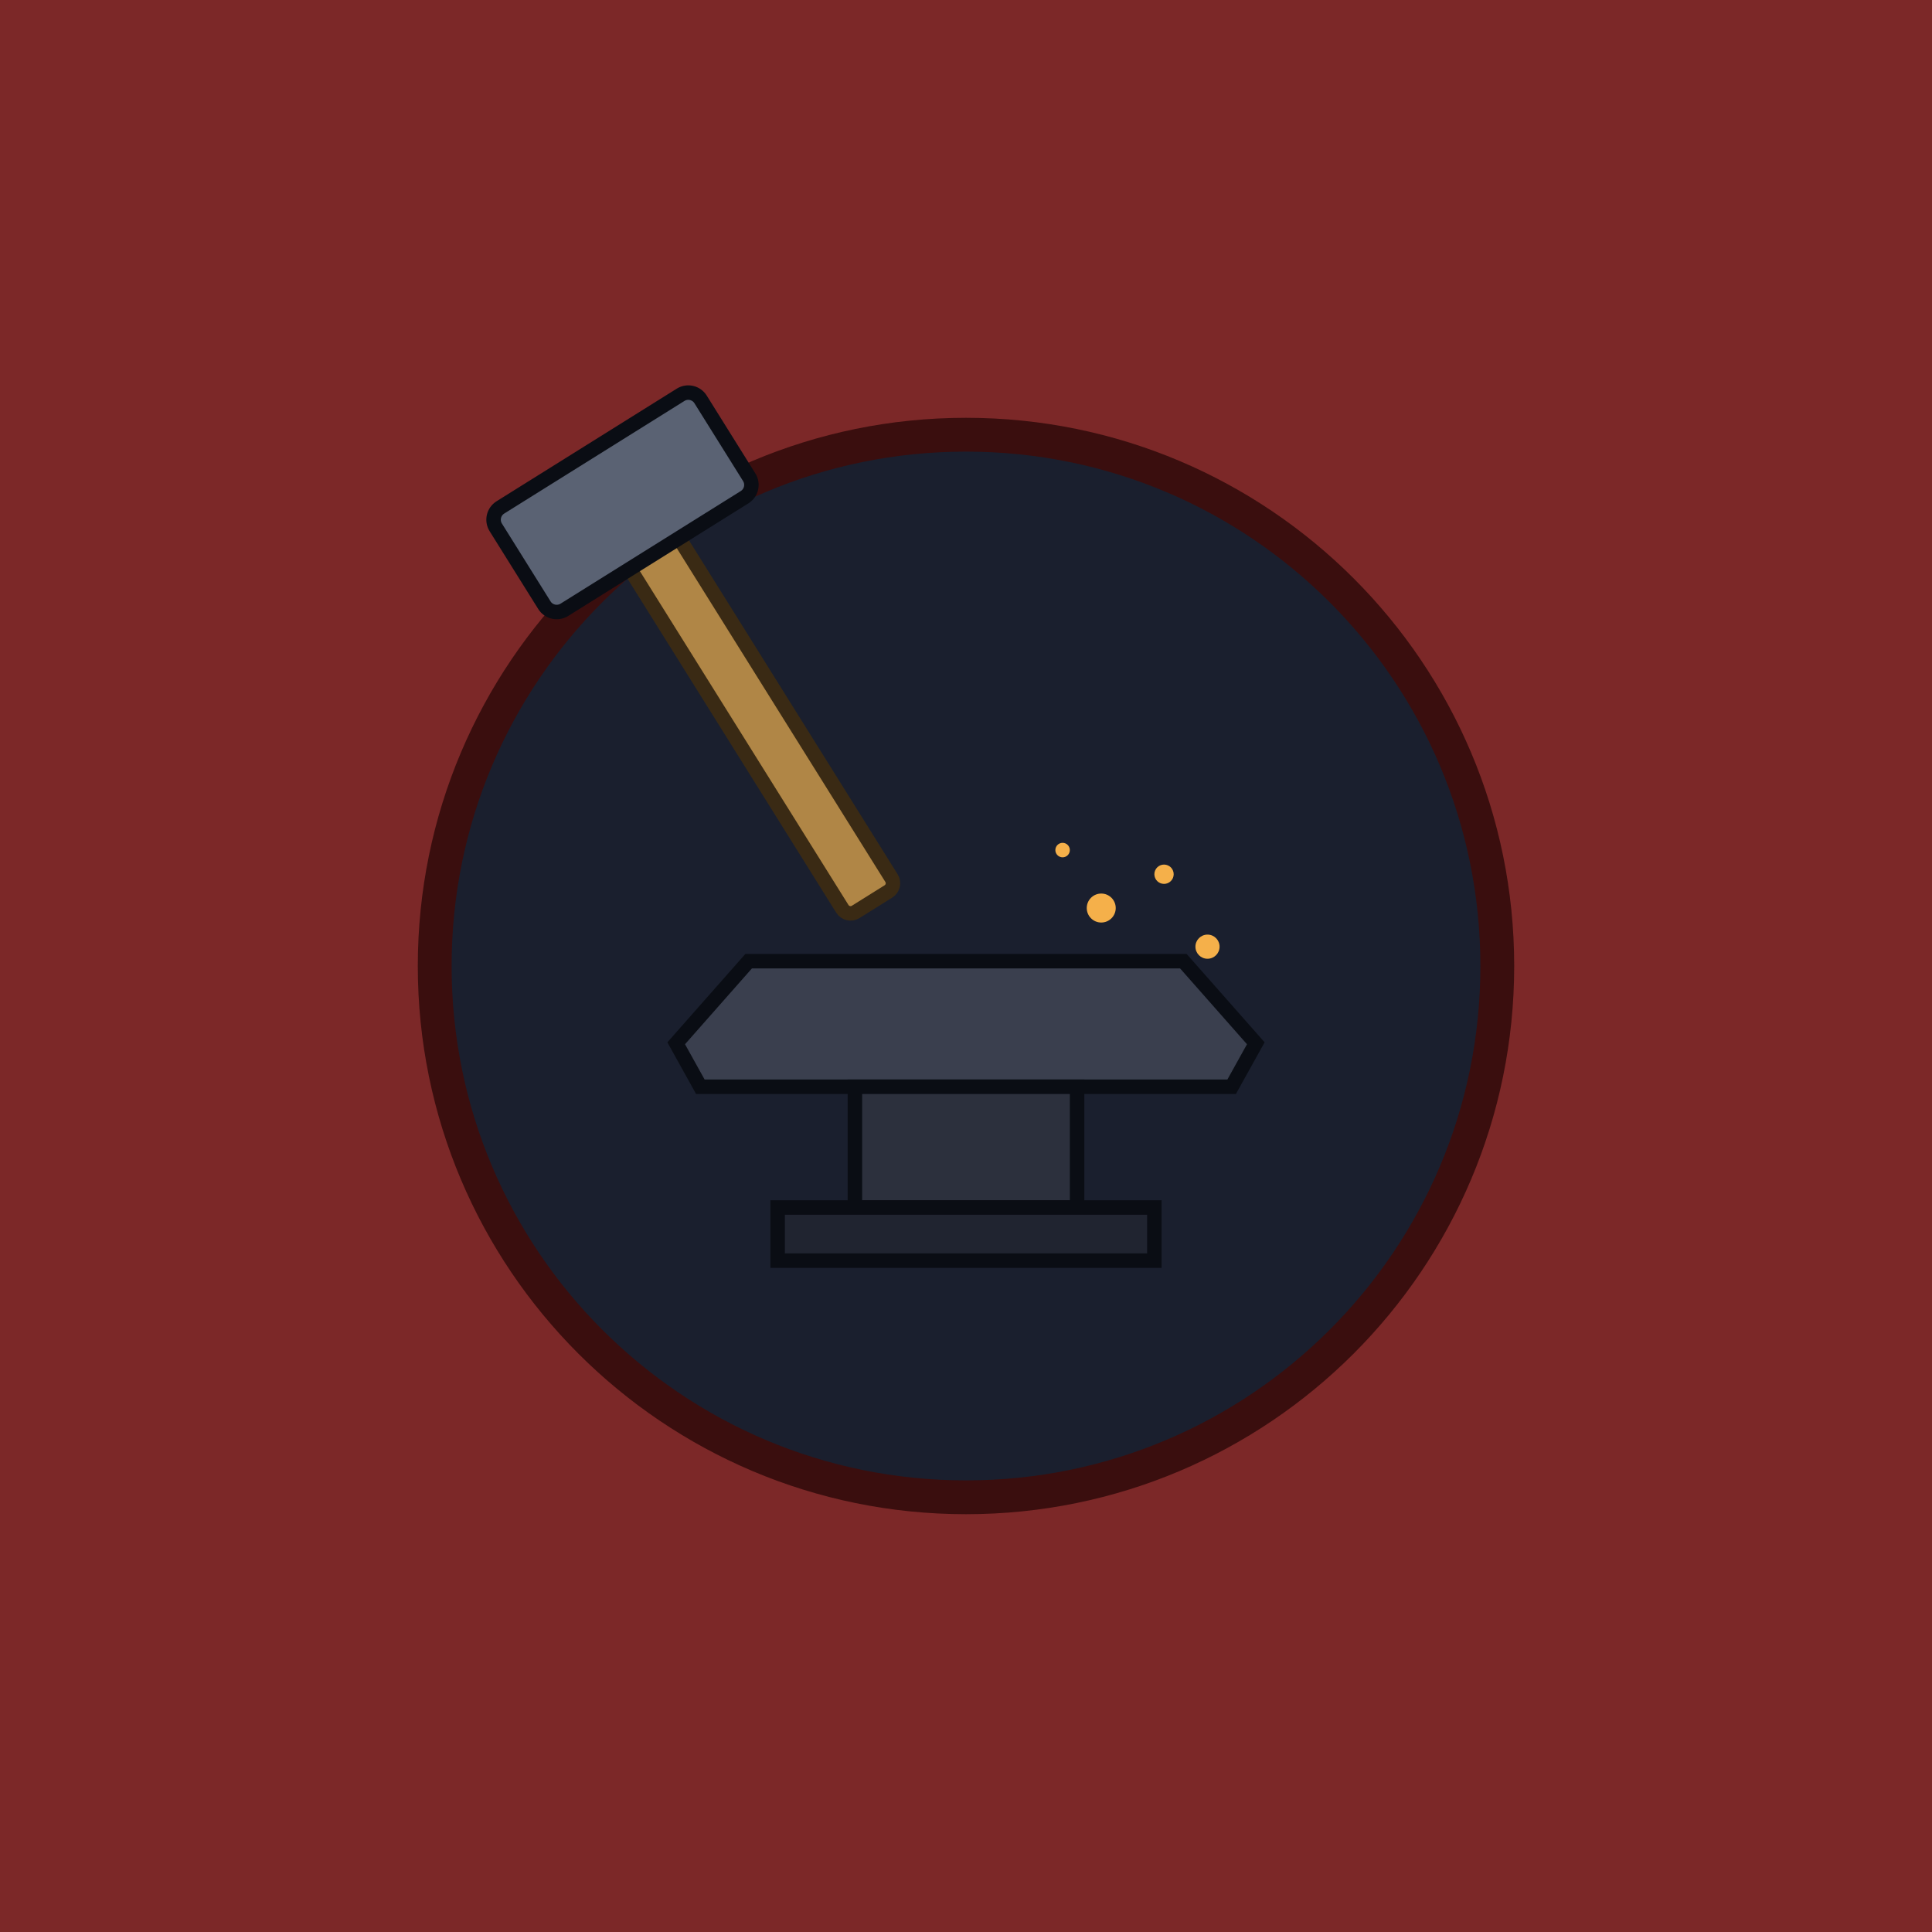
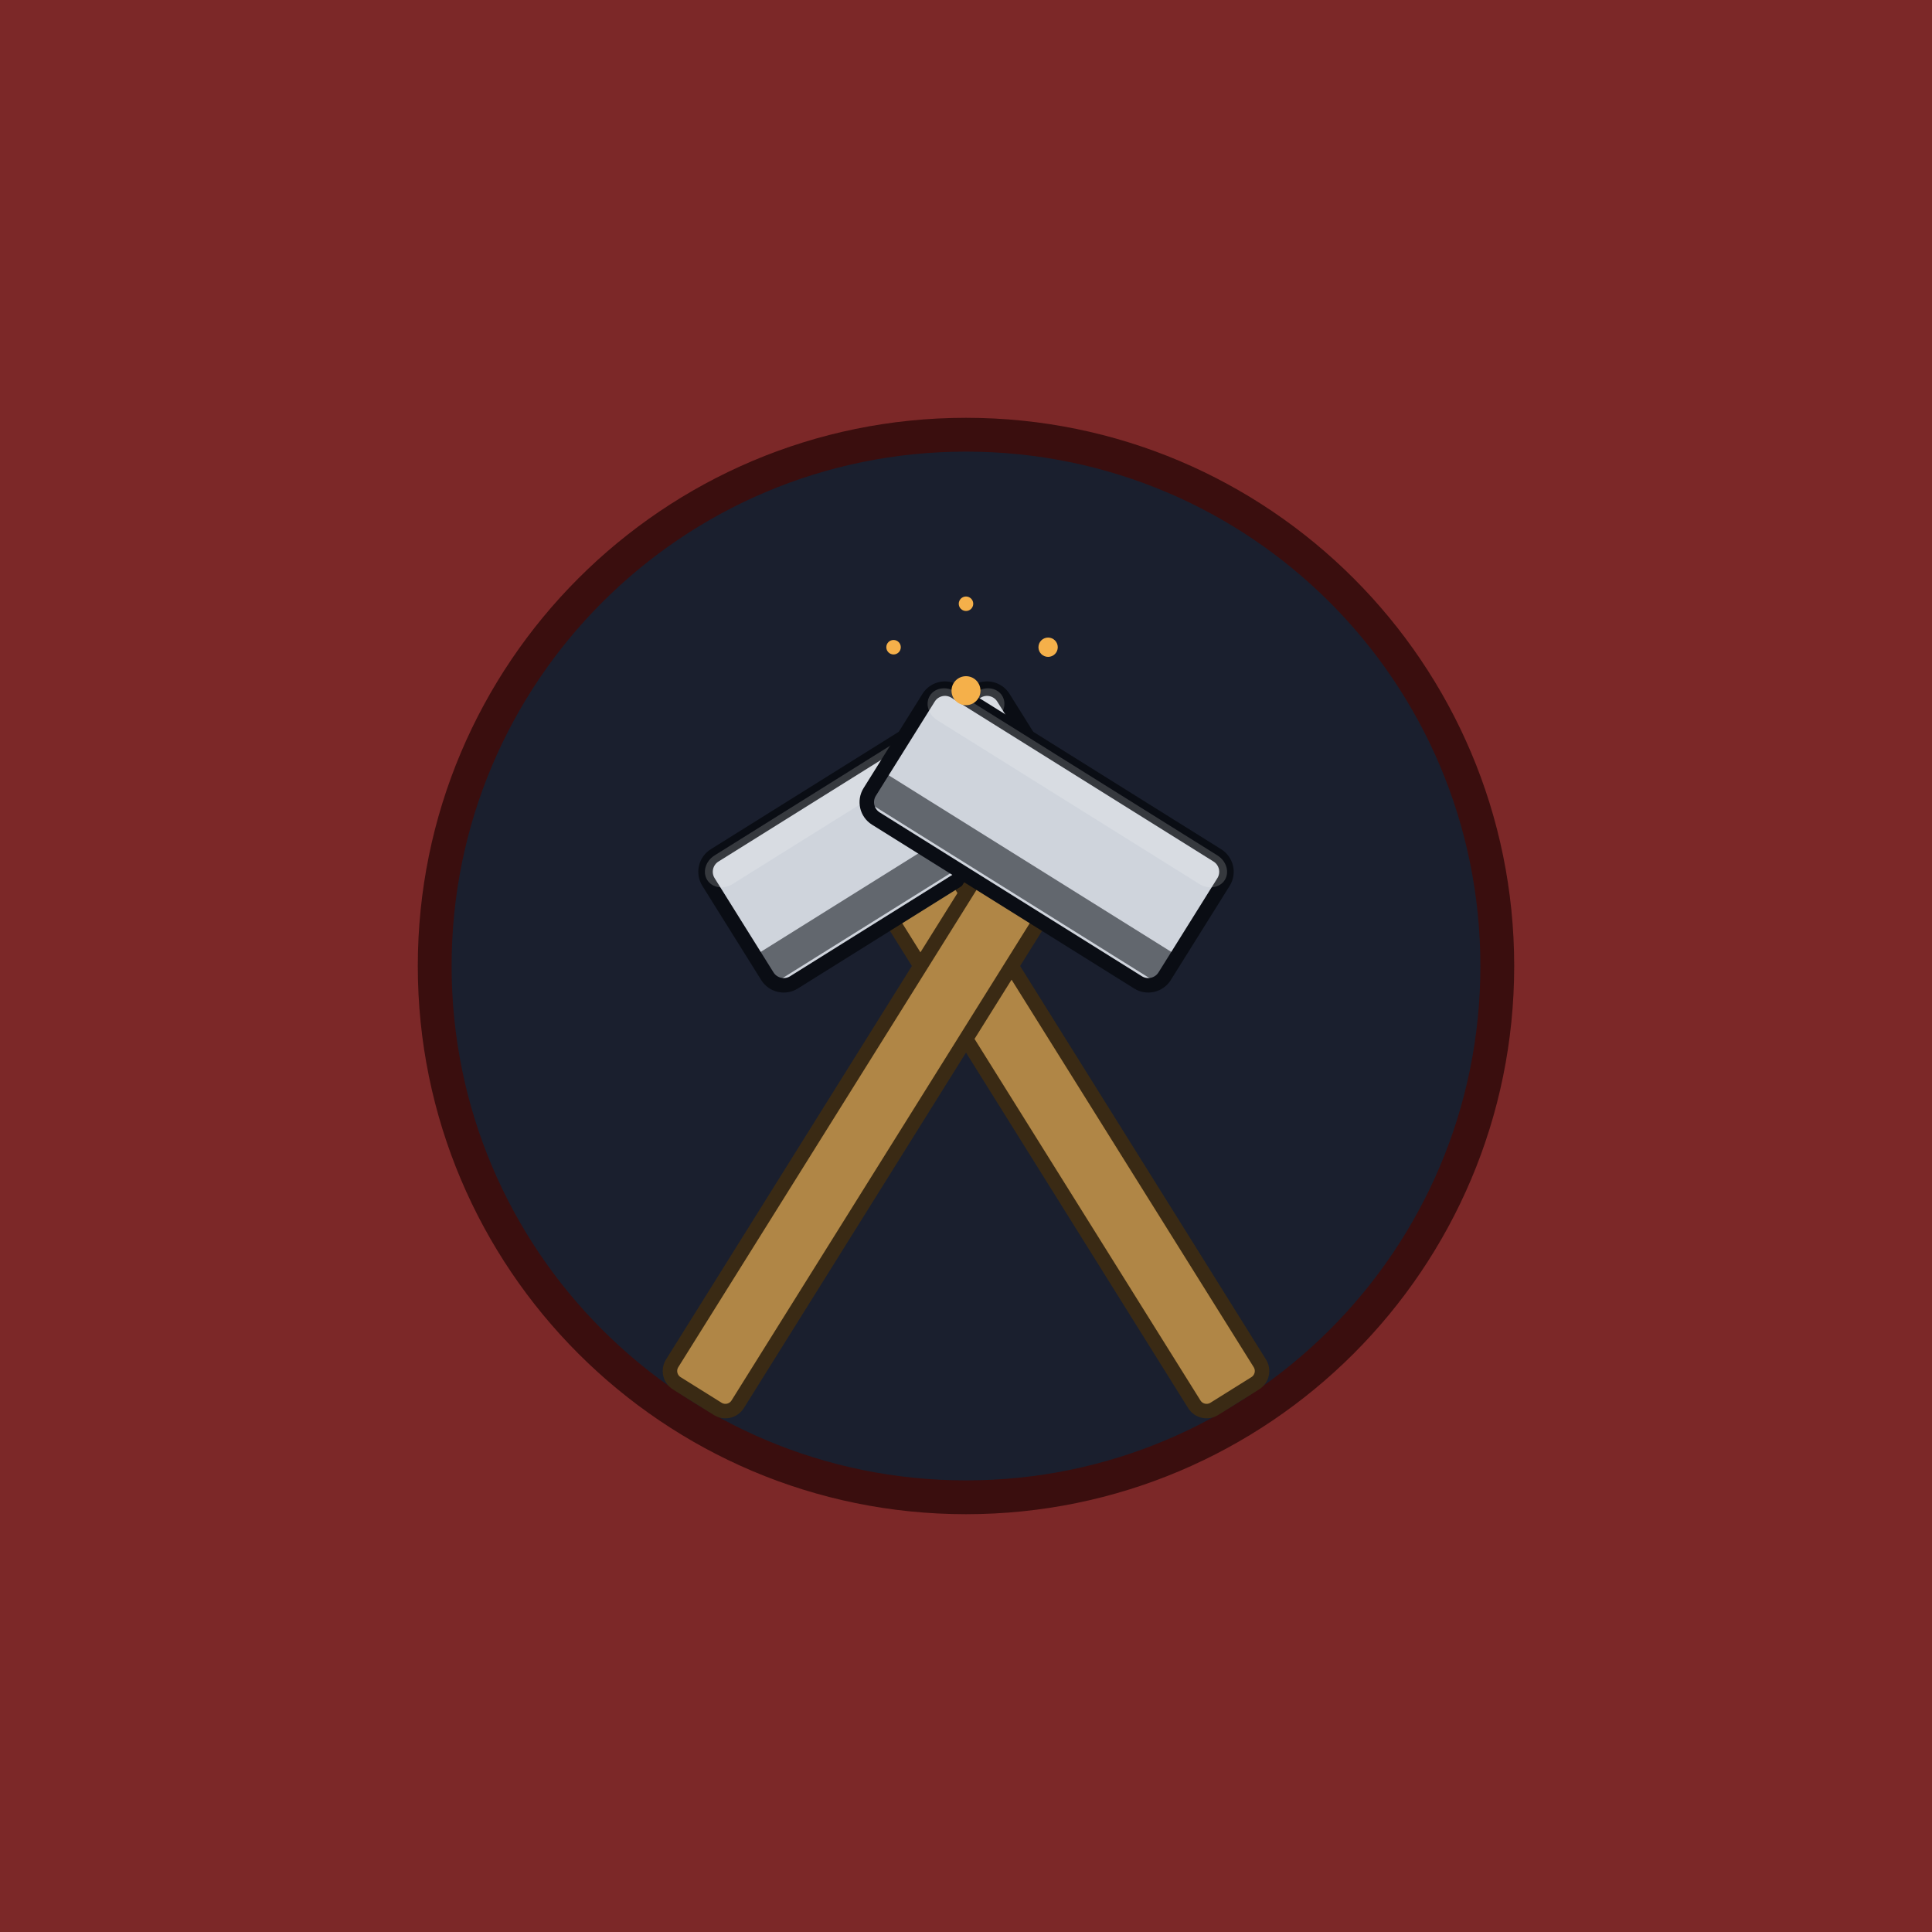
<svg xmlns="http://www.w3.org/2000/svg" viewBox="0 0 512 512" width="512" height="512">
  <rect width="512" height="512" fill="#7c2828" />
-   <g transform="translate(256,256) scale(0.64) translate(-256,-256)">
-     <circle cx="256" cy="256" r="220" fill="#1a1f2e" stroke="#3a0e0e" stroke-width="14" />
-     <g transform="translate(256,288)">
-       <path d="M -120 0 L -90 -34 L 90 -34 L 120 0 L 110 18 L -110 18 Z" fill="#3a3f4e" stroke="#0a0d14" stroke-width="6" />
-       <rect x="-46" y="18" width="92" height="50" fill="#2c303d" stroke="#0a0d14" stroke-width="6" />
-       <rect x="-78" y="68" width="156" height="22" fill="#202430" stroke="#0a0d14" stroke-width="6" />
+   <defs>
+     <g id="hammer-m">
+       <rect x="-16" y="-50" width="32" height="260" rx="6" fill="#b08646" stroke="#3a2a14" stroke-width="6" />
+       <rect x="-72" y="-94" width="144" height="62" rx="8" fill="#cfd4dc" stroke="#0a0d14" stroke-width="6" />
+       <rect x="-72" y="-94" width="144" height="14" rx="8" fill="#ffffff" opacity="0.18" />
+       <rect x="-72" y="-50" width="144" height="14" rx="2" fill="#0a0d14" opacity="0.55" />
    </g>
-     <g transform="translate(180,170) rotate(-32)">
-       <rect x="-12" y="-110" width="24" height="180" rx="4" fill="#b08646" stroke="#3a2a14" stroke-width="6" />
-       <rect x="-50" y="-150" width="100" height="50" rx="6" fill="#5a6273" stroke="#0a0d14" stroke-width="6" />
+   </defs>
+   <g transform="translate(256,256) scale(0.64)">
+     <circle cx="0" cy="0" r="220" fill="#1a1f2e" stroke="#3a0e0e" stroke-width="14" />
+     <g transform="rotate(-32)">
+       <use href="#hammer-m" />
+     </g>
+     <g transform="rotate(32)">
+       <use href="#hammer-m" />
    </g>
    <g fill="#f5b04a">
-       <circle cx="312" cy="232" r="6" />
-       <circle cx="338" cy="218" r="4" />
-       <circle cx="296" cy="208" r="3" />
-       <circle cx="356" cy="248" r="5" />
+       <circle cx="0" cy="-114" r="6" />
+       <circle cx="-30" cy="-132" r="3" />
+       <circle cx="34" cy="-132" r="4" />
+       <circle cx="0" cy="-150" r="3" />
    </g>
  </g>
</svg>
